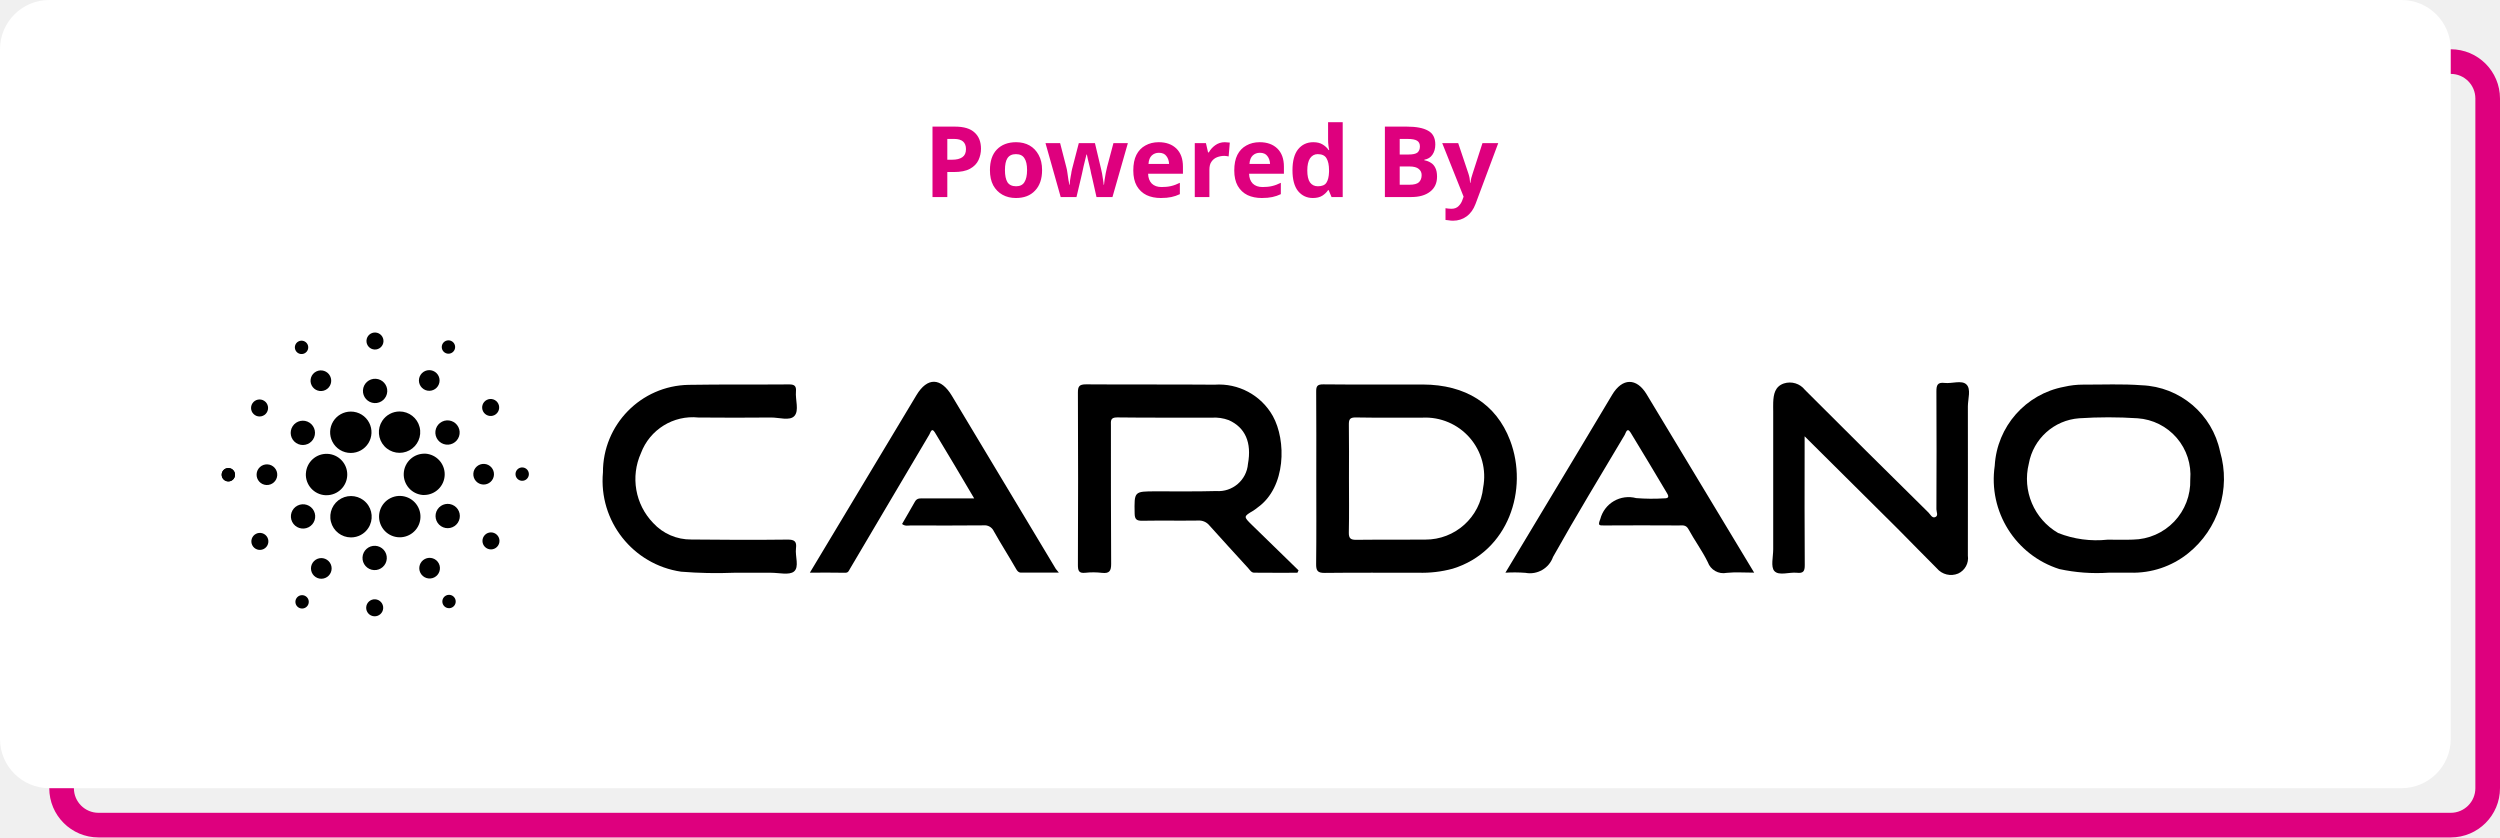
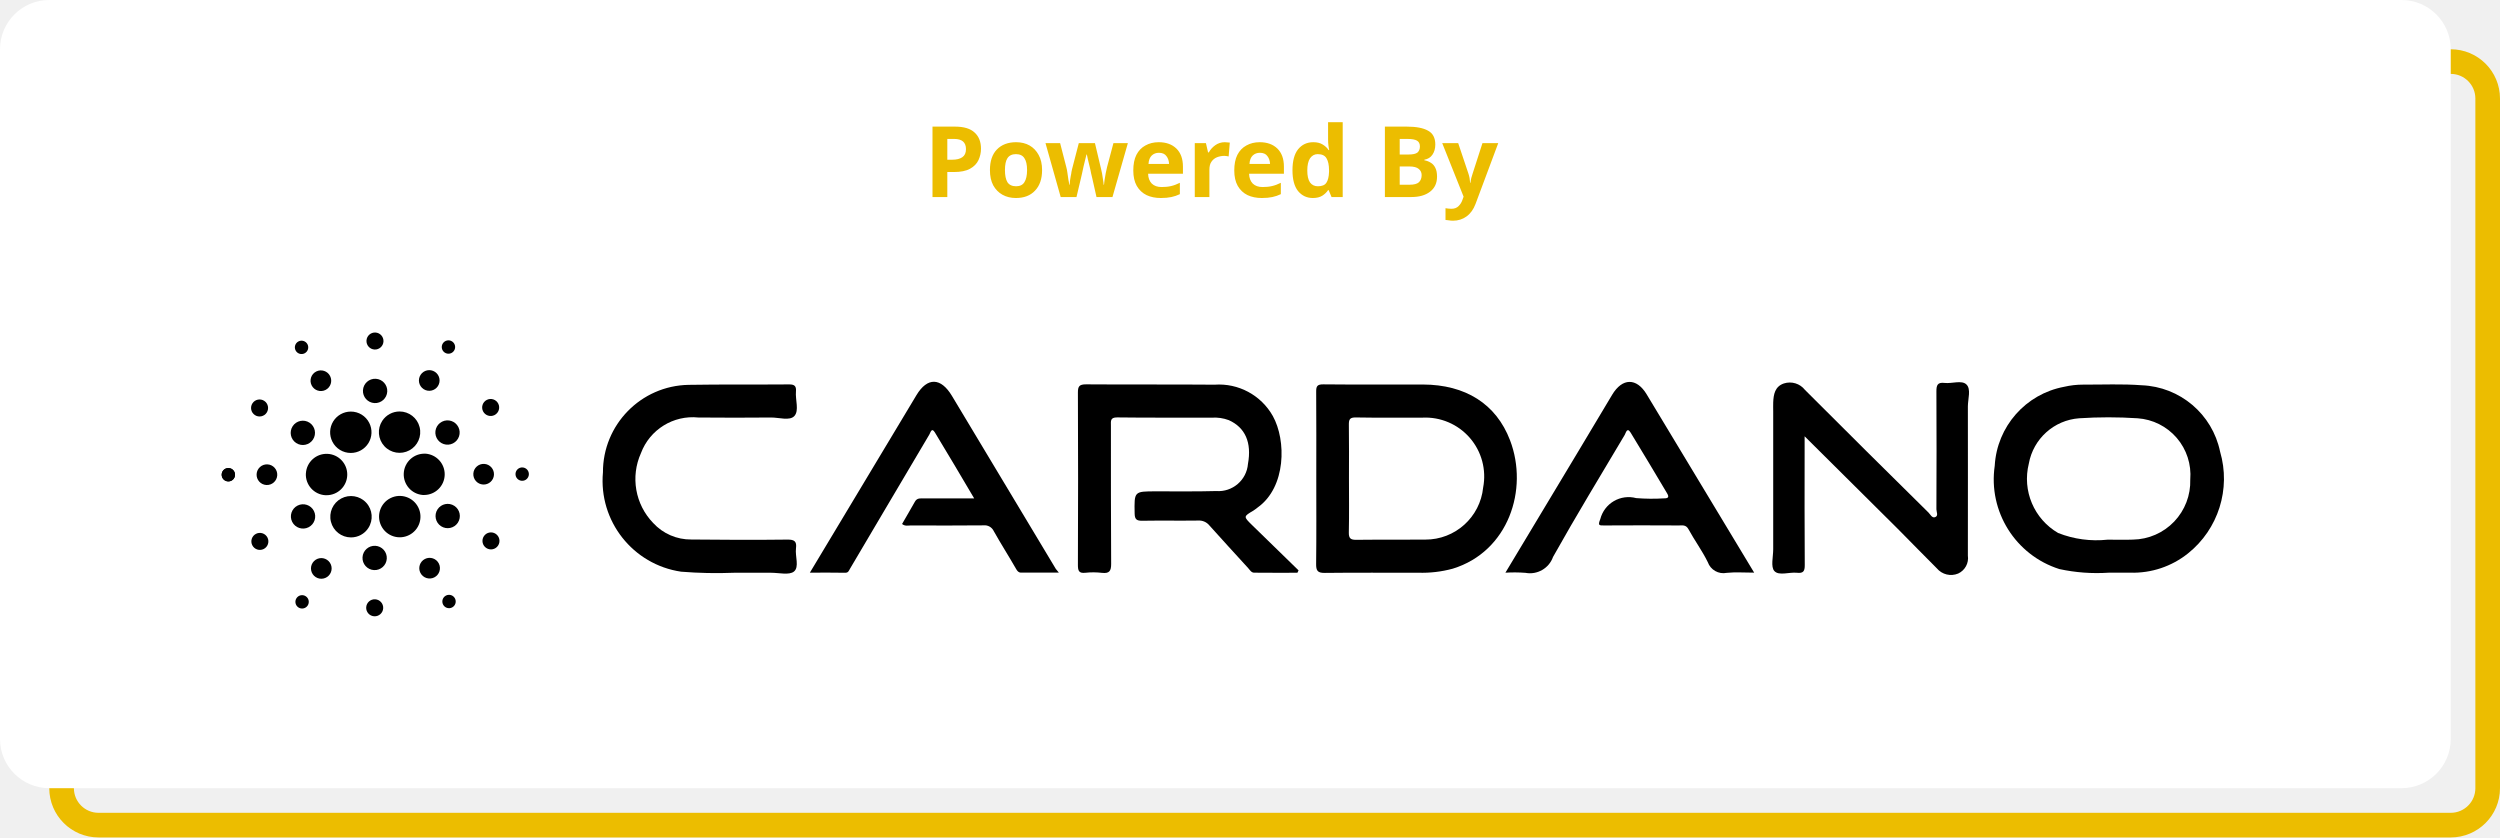
<svg xmlns="http://www.w3.org/2000/svg" width="203" height="68" viewBox="0 0 203 68">
  <g id="Group_47" data-name="Group 47" transform="translate(-932 -661)">
-     <g id="Rectangle_37" data-name="Rectangle 37" transform="translate(936 729) rotate(-90)" fill="none" stroke="#de007e" stroke-width="2">
+     <g id="Rectangle_37" data-name="Rectangle 37" transform="translate(936 729) rotate(-90)" fill="none" stroke="#ECBD00" stroke-width="2">
      <rect width="64" height="199" rx="4" stroke="none" />
      <rect x="1" y="1" width="62" height="197" rx="3" fill="none" />
    </g>
    <rect id="Rectangle_38" data-name="Rectangle 38" width="64" height="199" rx="4" transform="translate(932 725) rotate(-90)" fill="#fff" />
-     <text id="Powered_By" data-name="Powered By" transform="translate(1007 677)" fill="#de007e" font-size="8" font-family="NeueMachina-Ultrabold, Neue Machina" font-weight="700">
+     <text id="Powered_By" data-name="Powered By" transform="translate(1007 677)" fill="#ECBD00" font-size="8" font-family="NeueMachina-Ultrabold, Neue Machina" font-weight="700">
      <tspan x="0" y="0">Powered By</tspan>
    </text>
    <g id="Group_45" data-name="Group 45" transform="translate(11 31)">
      <g id="Group_41" data-name="Group 41" transform="translate(939 657)">
        <path id="Path_209" data-name="Path 209" d="M90.46,194a.543.543,0,1,0,.511.573A.543.543,0,0,0,90.46,194Z" transform="translate(-89.887 -182.994)" />
        <path id="Path_210" data-name="Path 210" d="M151.69,185.143a1.683,1.683,0,0,0,1.582,1.773l.1,0a1.68,1.68,0,1,0-1.678-1.775Z" transform="translate(-144.854 -173.705)" />
        <path id="Path_211" data-name="Path 211" d="M90.46,194a.543.543,0,1,0,.511.573A.543.543,0,0,0,90.46,194Z" transform="translate(-89.887 -182.994)" />
        <path id="Path_212" data-name="Path 212" d="M144.413,101.47a.543.543,0,1,0-.729-.241A.543.543,0,0,0,144.413,101.47Z" transform="translate(-137.683 -99.779)" />
        <path id="Path_213" data-name="Path 213" d="M156.37,123.838a.839.839,0,1,0-1.127-.372A.839.839,0,0,0,156.37,123.838Z" transform="translate(-147.937 -119.174)" />
        <path id="Path_214" data-name="Path 214" d="M111.788,144.889a.691.691,0,1,0-.2-.957A.691.691,0,0,0,111.788,144.889Z" transform="translate(-109.089 -138.183)" />
        <path id="Path_215" data-name="Path 215" d="M116.4,191.262a.839.839,0,1,0,.79.886A.839.839,0,0,0,116.4,191.262Z" transform="translate(-112.678 -180.555)" />
        <path id="Path_216" data-name="Path 216" d="M112.072,241.675a.691.691,0,1,0,.928.306A.691.691,0,0,0,112.072,241.675Z" transform="translate(-109.281 -225.33)" />
        <path id="Path_217" data-name="Path 217" d="M141.025,161.011a.987.987,0,1,0-.284-1.367A.987.987,0,0,0,141.025,161.011Z" transform="translate(-134.975 -152.038)" />
        <path id="Path_218" data-name="Path 218" d="M235.119,123.613a.839.839,0,1,0-.241-1.162A.839.839,0,0,0,235.119,123.613Z" transform="translate(-218.724 -119.017)" />
        <path id="Path_219" data-name="Path 219" d="M251.764,101.2a.543.543,0,1,0-.157-.752A.543.543,0,0,0,251.764,101.2Z" transform="translate(-233.647 -99.567)" />
        <path id="Path_220" data-name="Path 220" d="M225.081,183.406a1.68,1.68,0,0,0-.191,3.354l.1,0a1.68,1.68,0,0,0,.094-3.357Z" transform="translate(-208.554 -173.567)" />
        <path id="Path_221" data-name="Path 221" d="M169.708,154.945a1.672,1.672,0,0,0,1.5.924,1.68,1.68,0,0,0,1.5-2.436,1.672,1.672,0,0,0-1.5-.924,1.68,1.68,0,0,0-1.5,2.436Z" transform="translate(-160.722 -146.089)" />
        <path id="Path_222" data-name="Path 222" d="M282.186,144.554a.691.691,0,1,0-.928-.306A.692.692,0,0,0,282.186,144.554Z" transform="translate(-260.033 -137.849)" />
        <path id="Path_223" data-name="Path 223" d="M247.347,159.068a.987.987,0,1,0,1.326.437A.987.987,0,0,0,247.347,159.068Z" transform="translate(-229.454 -151.828)" />
        <path id="Path_224" data-name="Path 224" d="M196.874,95.823a.691.691,0,1,0-.651-.729A.691.691,0,0,0,196.874,95.823Z" transform="translate(-184.465 -94.442)" />
        <path id="Path_225" data-name="Path 225" d="M194.556,130.388a.988.988,0,1,0-.93-1.042A.988.988,0,0,0,194.556,130.388Z" transform="translate(-182.154 -124.658)" />
        <path id="Path_226" data-name="Path 226" d="M142.146,222.4a.987.987,0,1,0-1.326-.438A.988.988,0,0,0,142.146,222.4Z" transform="translate(-135.094 -206.585)" />
        <path id="Path_227" data-name="Path 227" d="M205.612,153.188a1.679,1.679,0,1,0,1.406-.759A1.682,1.682,0,0,0,205.612,153.188Z" transform="translate(-192.572 -146.017)" />
        <path id="Path_228" data-name="Path 228" d="M208.643,215.373a1.68,1.68,0,1,0-.744,2.256A1.672,1.672,0,0,0,208.643,215.373Z" transform="translate(-192.683 -201.18)" />
        <path id="Path_229" data-name="Path 229" d="M248.468,220.454a.987.987,0,1,0,.284,1.367A.988.988,0,0,0,248.468,220.454Z" transform="translate(-229.574 -206.378)" />
        <path id="Path_230" data-name="Path 230" d="M276.361,191.795a.839.839,0,1,0-.886.79A.839.839,0,0,0,276.361,191.795Z" transform="translate(-254.251 -180.241)" />
        <path id="Path_231" data-name="Path 231" d="M306.245,193.526a.543.543,0,1,0,.511.573A.544.544,0,0,0,306.245,193.526Z" transform="translate(-281.812 -182.57)" />
        <path id="Path_232" data-name="Path 232" d="M282.471,241.34a.691.691,0,1,0,.2.957A.691.691,0,0,0,282.471,241.34Z" transform="translate(-260.226 -224.997)" />
        <path id="Path_233" data-name="Path 233" d="M144.878,287.411a.543.543,0,1,0,.156.752A.543.543,0,0,0,144.878,287.411Z" transform="translate(-138.05 -265.995)" />
        <path id="Path_234" data-name="Path 234" d="M252.231,287.143a.543.543,0,1,0,.73.24A.543.543,0,0,0,252.231,287.143Z" transform="translate(-234.015 -265.785)" />
        <path id="Path_235" data-name="Path 235" d="M172.742,217.13a1.68,1.68,0,1,0-1.406.759A1.669,1.669,0,0,0,172.742,217.13Z" transform="translate(-160.836 -201.251)" />
        <path id="Path_236" data-name="Path 236" d="M156.758,260.232a.839.839,0,1,0,.242,1.162A.839.839,0,0,0,156.758,260.232Z" transform="translate(-148.208 -241.778)" />
        <path id="Path_237" data-name="Path 237" d="M196.742,290.4a.691.691,0,1,0,.651.729A.691.691,0,0,0,196.742,290.4Z" transform="translate(-184.278 -268.737)" />
        <path id="Path_238" data-name="Path 238" d="M194.3,251.074a.987.987,0,1,0,.93,1.042A.987.987,0,0,0,194.3,251.074Z" transform="translate(-181.823 -233.754)" />
        <path id="Path_239" data-name="Path 239" d="M235.5,260.008a.839.839,0,1,0,1.127.372A.839.839,0,0,0,235.5,260.008Z" transform="translate(-218.993 -241.621)" />
      </g>
      <g id="Group_44" data-name="Group 44" transform="translate(969.952 661)">
        <path id="Path_240" data-name="Path 240" d="M5114.925,3445.917c.123-.071.227-.17.342-.252,2.32-1.65,2.334-5.452,1.23-7.429a5.016,5.016,0,0,0-4.729-2.542c-3.478-.03-6.956,0-10.434-.027-.539,0-.666.148-.663.673q.031,6.992,0,13.983c0,.462.063.707.607.644a5.915,5.915,0,0,1,1.347.007c.6.068.75-.152.746-.739-.027-3.738-.015-7.476-.019-11.214,0-.358-.076-.677.514-.669,2.554.035,5.111.01,7.666.021a3.317,3.317,0,0,1,1.39.2c1.338.6,1.874,1.818,1.558,3.552a2.407,2.407,0,0,1-2.581,2.206c-1.633.046-3.267.022-4.9.024-1.772,0-1.755,0-1.721,1.795.008.467.151.6.613.593,1.514-.026,3.029.005,4.542-.016a1.084,1.084,0,0,1,.918.4c1.034,1.162,2.093,2.3,3.137,3.451.144.158.261.379.487.382,1.173.014,2.346.006,3.52.006.03-.065.062-.129.093-.194q-1.894-1.844-3.787-3.689C5114.107,3446.4,5114.107,3446.4,5114.925,3445.917Z" transform="translate(-5062.097 -3435.458)" />
        <path id="Path_241" data-name="Path 241" d="M5252.622,3440.224c-1.13-2.964-3.632-4.516-7.064-4.529-2.7-.01-5.4.017-8.092-.013-.5-.005-.59.15-.586.594.018,2.342.008,4.684.008,7.027,0,2.318.016,4.637-.012,6.956-.007.542.112.741.695.733,2.532-.03,5.063-.01,7.6-.015a9.467,9.467,0,0,0,2.8-.329C5252.487,3449.259,5254.145,3444.215,5252.622,3440.224Zm-2.184,3.833a4.7,4.7,0,0,1-4.7,4.23c-1.869.019-3.738-.005-5.607.018-.461.006-.61-.126-.6-.6.032-1.466.011-2.933.011-4.4,0-1.444.013-2.887-.008-4.329-.007-.437.064-.618.574-.607,1.8.037,3.6,0,5.393.016A4.778,4.778,0,0,1,5250.438,3444.058Z" transform="translate(-5178.958 -3435.472)" />
        <path id="Path_242" data-name="Path 242" d="M5642.844,3441.165a6.763,6.763,0,0,0-6.367-5.389c-1.582-.12-3.166-.046-4.749-.052a6.738,6.738,0,0,0-1.542.176,6.919,6.919,0,0,0-5.641,6.414,7.639,7.639,0,0,0,5.247,8.387,14.386,14.386,0,0,0,4.01.294c.59,0,1.182.005,1.772,0a7.151,7.151,0,0,0,4.66-1.561A7.779,7.779,0,0,0,5642.844,3441.165Zm-2.422,2.267a4.729,4.729,0,0,1-4.652,4.877c-.685.029-1.37,0-2.056.005a8.461,8.461,0,0,1-4.021-.542,5.087,5.087,0,0,1-2.38-5.632,4.488,4.488,0,0,1,4.089-3.683,36.126,36.126,0,0,1,4.743,0A4.607,4.607,0,0,1,5640.422,3443.432Z" transform="translate(-5511.525 -3435.493)" />
        <path id="Path_243" data-name="Path 243" d="M5513.5,3434.626c-.385-.372-1.174-.051-1.777-.123-.568-.068-.66.185-.658.684.018,3.192.012,6.385,0,9.577,0,.214.182.525-.1.637-.253.1-.392-.223-.539-.368q-5.038-4.965-10.035-9.965a1.563,1.563,0,0,0-1.709-.524c-.729.247-.844.886-.869,1.55-.009.236,0,.473,0,.709q0,5.6,0,11.208c0,.606-.213,1.427.093,1.765.374.41,1.21.071,1.841.142.5.056.633-.12.628-.622-.024-3.027-.011-6.053-.011-9.08v-1.38c2.6,2.583,5.087,5.045,7.565,7.515,1.063,1.061,2.1,2.149,3.169,3.205a1.5,1.5,0,0,0,1.737.423,1.38,1.38,0,0,0,.785-1.452c0-.189,0-.378,0-.567,0-3.854.009-7.709,0-11.563C5513.625,3435.792,5513.893,3435,5513.5,3434.626Z" transform="translate(-5402.781 -3434.409)" />
        <path id="Path_244" data-name="Path 244" d="M4958.932,3435.346c-.9-1.5-1.993-1.534-2.881-.059q-2.966,4.922-5.917,9.854l-2.738,4.56c1.039,0,1.954-.012,2.868.008.264.006.3-.179.392-.329q1.389-2.344,2.771-4.692,1.833-3.106,3.673-6.208c.091-.152.183-.6.446-.167,1.062,1.741,2.092,3.5,3.194,5.36-1.425,0-2.743,0-4.061,0-.275,0-.572-.062-.75.258-.341.611-.7,1.213-1.046,1.818.246.2.493.118.718.118,1.963.007,3.927.013,5.891-.007a.821.821,0,0,1,.84.474c.577,1.029,1.214,2.024,1.8,3.047.106.185.2.315.41.317.987,0,1.976,0,3.073,0a3.406,3.406,0,0,1-.247-.3Q4963.149,3442.375,4958.932,3435.346Z" transform="translate(-4930.587 -3434.201)" />
        <path id="Path_245" data-name="Path 245" d="M5353.8,3435.333q-1.37,2.306-2.752,4.6c-1.947,3.243-3.9,6.484-5.912,9.84a11.932,11.932,0,0,1,1.624.012,1.987,1.987,0,0,0,2.243-1.29c1.872-3.344,3.866-6.62,5.824-9.916.089-.148.186-.656.481-.173,1,1.627,1.969,3.274,2.951,4.913.174.289.133.424-.237.418a15.856,15.856,0,0,1-2.269-.02,2.372,2.372,0,0,0-2.911,1.7c-.213.539-.106.524.342.521,2.011-.014,4.021-.011,6.032,0,.284,0,.576-.076.782.3.494.909,1.117,1.75,1.57,2.677a1.35,1.35,0,0,0,1.544.871c.7-.072,1.415-.016,2.223-.016-2.979-4.939-5.856-9.707-8.729-14.479C5355.789,3433.933,5354.629,3433.944,5353.8,3435.333Z" transform="translate(-5271.849 -3434.271)" />
        <path id="Path_246" data-name="Path 246" d="M4836.79,3438.4c1.964.022,3.929.015,5.894,0,.653-.006,1.523.292,1.9-.125.4-.444.066-1.31.126-1.988.037-.429-.106-.579-.552-.575-2.721.023-5.442-.01-8.164.036a7.085,7.085,0,0,0-6.956,7.106,7.466,7.466,0,0,0,6.347,8.065,35.571,35.571,0,0,0,4.3.087c1.165,0,2.087,0,3.01,0,.636,0,1.468.213,1.854-.1.45-.37.081-1.24.164-1.886.07-.548-.112-.714-.69-.707-2.6.031-5.206.023-7.809-.007a4.143,4.143,0,0,1-3.1-1.343,5.132,5.132,0,0,1-.989-5.673A4.491,4.491,0,0,1,4836.79,3438.4Z" transform="translate(-4829.031 -3435.498)" />
      </g>
    </g>
  </g>
</svg>
